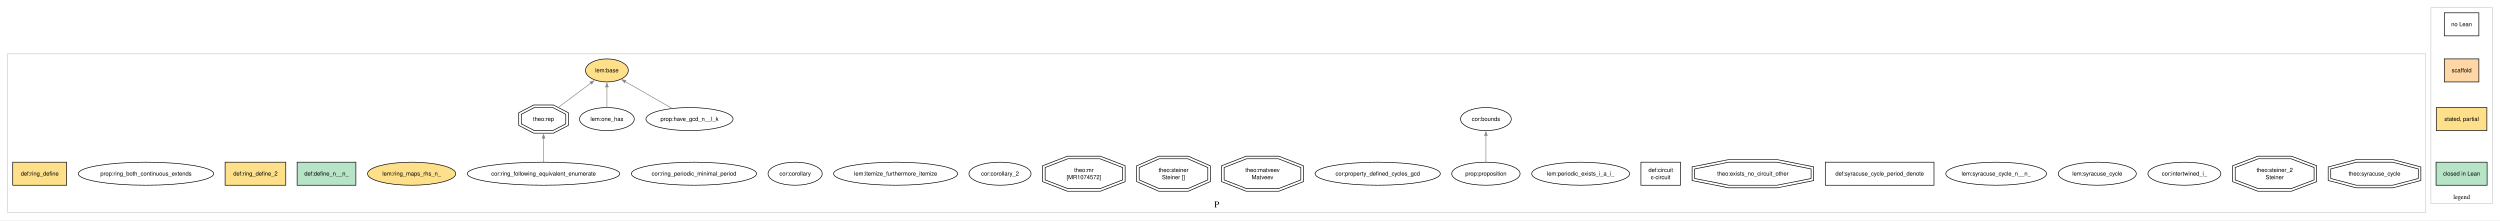
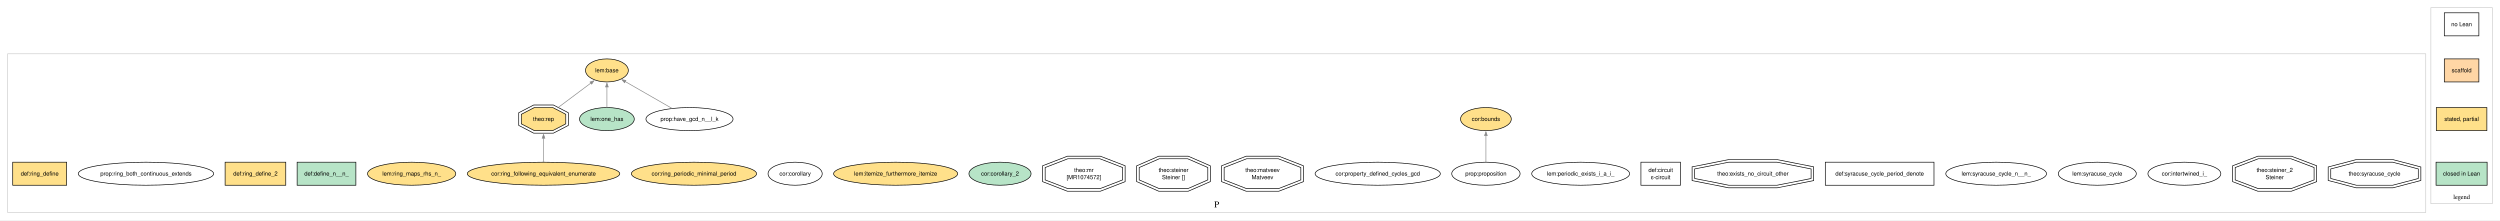
<svg xmlns="http://www.w3.org/2000/svg" width="3905pt" height="344pt" viewBox="0.00 0.00 3905.00 344.00">
  <g id="graph0" class="graph" transform="scale(1 1) rotate(0) translate(4 339.94)">
    <polygon fill="white" stroke="none" points="-4,4 -4,-339.94 3901,-339.94 3901,4 -4,4" />
    <g id="clust1" class="cluster">
      <polygon fill="none" stroke="#cccccc" points="8,-8 8,-255.94 3785,-255.94 3785,-8 8,-8" />
      <text xml:space="preserve" text-anchor="middle" x="1896.5" y="-15.95" font-family="Times,serif" font-size="14.00">P</text>
    </g>
    <g id="clust2" class="cluster">
      <polygon fill="none" stroke="#cccccc" points="3793,-21.84 3793,-327.94 3889,-327.94 3889,-21.84 3793,-21.84" />
      <text xml:space="preserve" text-anchor="middle" x="3841" y="-29.09" font-family="Times,serif" font-size="10.00">legend</text>
    </g>
    <g id="node1" class="node">
      <polygon fill="#ffe08a" stroke="black" points="100.12,-86.59 15.88,-86.59 15.88,-50.59 100.12,-50.59 100.12,-86.59" />
      <text xml:space="preserve" text-anchor="middle" x="58" y="-65.67" font-family="Helvetica,sans-Serif" font-size="9.00">def:ring_define</text>
    </g>
    <g id="node2" class="node">
      <ellipse fill="#ffffff" stroke="black" cx="224" cy="-68.59" rx="105.77" ry="18" />
      <text xml:space="preserve" text-anchor="middle" x="224" y="-65.67" font-family="Helvetica,sans-Serif" font-size="9.00">prop:ring_both_continuous_extends</text>
    </g>
    <g id="node3" class="node">
      <polygon fill="#ffe08a" stroke="black" points="442.38,-86.59 347.62,-86.59 347.62,-50.59 442.38,-50.59 442.38,-86.59" />
      <text xml:space="preserve" text-anchor="middle" x="395" y="-65.67" font-family="Helvetica,sans-Serif" font-size="9.00">def:ring_define_2</text>
    </g>
    <g id="node4" class="node">
      <ellipse fill="#ffe08a" stroke="black" cx="944" cy="-229.94" rx="33.43" ry="18" />
      <text xml:space="preserve" text-anchor="middle" x="944" y="-227.01" font-family="Helvetica,sans-Serif" font-size="9.00">lem:base</text>
    </g>
    <g id="node5" class="node">
      <polygon fill="#b7e4c7" stroke="black" points="551.88,-86.59 460.12,-86.59 460.12,-50.59 551.88,-50.59 551.88,-86.59" />
      <text xml:space="preserve" text-anchor="middle" x="506" y="-65.67" font-family="Helvetica,sans-Serif" font-size="9.00">def:define_n__n_</text>
    </g>
    <g id="node6" class="node">
      <ellipse fill="#ffe08a" stroke="black" cx="639" cy="-68.59" rx="68.93" ry="18" />
      <text xml:space="preserve" text-anchor="middle" x="639" y="-65.67" font-family="Helvetica,sans-Serif" font-size="9.00">lem:ring_maps_rhs_n_</text>
    </g>
    <g id="node7" class="node">
-       <polygon fill="#ffffff" stroke="black" points="879.74,-146.48 879.74,-161.39 859.39,-171.94 830.61,-171.94 810.26,-161.39 810.26,-146.48 830.61,-135.94 859.39,-135.94 879.74,-146.48" />
+       <polygon fill="#ffe08a" stroke="black" points="879.74,-146.48 879.74,-161.39 859.39,-171.94 830.61,-171.94 810.26,-161.39 810.26,-146.48 830.61,-135.94 859.39,-135.94 879.74,-146.48" />
      <polygon fill="none" stroke="black" points="883.74,-144.05 883.74,-163.83 860.37,-175.94 829.63,-175.94 806.26,-163.83 806.26,-144.05 829.63,-131.94 860.37,-131.94 883.74,-144.05" />
      <text xml:space="preserve" text-anchor="middle" x="845" y="-151.01" font-family="Helvetica,sans-Serif" font-size="9.00">theo:rep</text>
    </g>
    <g id="edge1" class="edge">
      <path fill="none" stroke="#888888" d="M868.21,-172.29C883.45,-183.68 903.37,-198.57 918.96,-210.22" />
      <polygon fill="#888888" stroke="#888888" points="917.64,-211.86 923.71,-213.77 920.16,-208.5 917.64,-211.86" />
    </g>
    <g id="node8" class="node">
-       <ellipse fill="#ffffff" stroke="black" cx="845" cy="-68.59" rx="119.08" ry="18" />
+       <ellipse fill="#ffe08a" stroke="black" cx="845" cy="-68.59" rx="119.08" ry="18" />
      <text xml:space="preserve" text-anchor="middle" x="845" y="-65.67" font-family="Helvetica,sans-Serif" font-size="9.00">cor:ring_following_equivalent_enumerate</text>
    </g>
    <g id="edge2" class="edge">
      <path fill="none" stroke="#888888" d="M845,-86.86C845,-97.6 845,-111.68 845,-124.08" />
      <polygon fill="#888888" stroke="#888888" points="842.9,-124.03 845,-130.03 847.1,-124.03 842.9,-124.03" />
    </g>
    <g id="node9" class="node">
-       <ellipse fill="#ffffff" stroke="black" cx="1080" cy="-68.59" rx="97.78" ry="18" />
+       <ellipse fill="#ffe08a" stroke="black" cx="1080" cy="-68.59" rx="97.78" ry="18" />
      <text xml:space="preserve" text-anchor="middle" x="1080" y="-65.67" font-family="Helvetica,sans-Serif" font-size="9.00">cor:ring_periodic_minimal_period</text>
    </g>
    <g id="node10" class="node">
      <ellipse fill="#ffffff" stroke="black" cx="1238" cy="-68.59" rx="42.31" ry="18" />
      <text xml:space="preserve" text-anchor="middle" x="1238" y="-65.67" font-family="Helvetica,sans-Serif" font-size="9.00">cor:corollary</text>
    </g>
    <g id="node11" class="node">
-       <ellipse fill="#ffffff" stroke="black" cx="944" cy="-153.94" rx="42.75" ry="18" />
+       <ellipse fill="#b7e4c7" stroke="black" cx="944" cy="-153.94" rx="42.75" ry="18" />
      <text xml:space="preserve" text-anchor="middle" x="944" y="-151.01" font-family="Helvetica,sans-Serif" font-size="9.00">lem:one_has</text>
    </g>
    <g id="edge3" class="edge">
      <path fill="none" stroke="#888888" d="M944,-172.1C944,-181.65 944,-193.71 944,-204.25" />
      <polygon fill="#888888" stroke="#888888" points="941.9,-204.1 944,-210.1 946.1,-204.1 941.9,-204.1" />
    </g>
    <g id="node12" class="node">
-       <ellipse fill="#ffffff" stroke="black" cx="1395" cy="-68.59" rx="96.89" ry="18" />
+       <ellipse fill="#ffe08a" stroke="black" cx="1395" cy="-68.59" rx="96.89" ry="18" />
      <text xml:space="preserve" text-anchor="middle" x="1395" y="-65.67" font-family="Helvetica,sans-Serif" font-size="9.00">lem:itemize_furthermore_itemize</text>
    </g>
    <g id="node13" class="node">
-       <ellipse fill="#ffffff" stroke="black" cx="1558" cy="-68.59" rx="48.52" ry="18" />
+       <ellipse fill="#b7e4c7" stroke="black" cx="1558" cy="-68.59" rx="48.52" ry="18" />
      <text xml:space="preserve" text-anchor="middle" x="1558" y="-65.67" font-family="Helvetica,sans-Serif" font-size="9.00">cor:corollary_2</text>
    </g>
    <g id="node14" class="node">
-       <ellipse fill="#ffffff" stroke="black" cx="2317" cy="-153.94" rx="39.64" ry="18" />
+       <ellipse fill="#ffe08a" stroke="black" cx="2317" cy="-153.94" rx="39.64" ry="18" />
      <text xml:space="preserve" text-anchor="middle" x="2317" y="-151.01" font-family="Helvetica,sans-Serif" font-size="9.00">cor:bounds</text>
    </g>
    <g id="node15" class="node">
      <polygon fill="#ffffff" stroke="black" points="1749.46,-58.92 1749.46,-78.26 1714.05,-91.94 1663.95,-91.94 1628.54,-78.26 1628.54,-58.92 1663.95,-45.25 1714.05,-45.25 1749.46,-58.92" />
      <polygon fill="none" stroke="black" points="1753.46,-56.18 1753.46,-81.01 1714.79,-95.94 1663.21,-95.94 1624.54,-81.01 1624.54,-56.18 1663.21,-41.25 1714.79,-41.25 1753.46,-56.18" />
      <text xml:space="preserve" text-anchor="middle" x="1689" y="-71.29" font-family="Helvetica,sans-Serif" font-size="9.00">theo:mr</text>
      <text xml:space="preserve" text-anchor="middle" x="1689" y="-60.04" font-family="Helvetica,sans-Serif" font-size="9.00">[MR1074572]</text>
    </g>
    <g id="node16" class="node">
      <polygon fill="#ffffff" stroke="black" points="1882.58,-58.92 1882.58,-78.26 1851.19,-91.94 1806.81,-91.94 1775.42,-78.26 1775.42,-58.92 1806.81,-45.25 1851.19,-45.25 1882.58,-58.92" />
      <polygon fill="none" stroke="black" points="1886.58,-56.3 1886.58,-80.88 1852.03,-95.94 1805.97,-95.94 1771.42,-80.88 1771.42,-56.3 1805.97,-41.25 1852.03,-41.25 1886.58,-56.3" />
      <text xml:space="preserve" text-anchor="middle" x="1829" y="-71.29" font-family="Helvetica,sans-Serif" font-size="9.00">theo:steiner</text>
      <text xml:space="preserve" text-anchor="middle" x="1829" y="-60.04" font-family="Helvetica,sans-Serif" font-size="9.00">Steiner []</text>
    </g>
    <g id="node17" class="node">
      <polygon fill="#ffffff" stroke="black" points="2027.89,-58.92 2027.89,-78.26 1992.81,-91.94 1943.19,-91.94 1908.11,-78.26 1908.11,-58.92 1943.19,-45.25 1992.81,-45.25 2027.89,-58.92" />
      <polygon fill="none" stroke="black" points="2031.89,-56.19 2031.89,-81 1993.56,-95.94 1942.44,-95.94 1904.11,-81 1904.11,-56.19 1942.44,-41.25 1993.56,-41.25 2031.89,-56.19" />
      <text xml:space="preserve" text-anchor="middle" x="1968" y="-71.29" font-family="Helvetica,sans-Serif" font-size="9.00">theo:matveev</text>
      <text xml:space="preserve" text-anchor="middle" x="1968" y="-60.04" font-family="Helvetica,sans-Serif" font-size="9.00">Matveev</text>
    </g>
    <g id="node18" class="node">
      <ellipse fill="#ffffff" stroke="black" cx="2148" cy="-68.59" rx="97.78" ry="18" />
      <text xml:space="preserve" text-anchor="middle" x="2148" y="-65.67" font-family="Helvetica,sans-Serif" font-size="9.00">cor:property_defined_cycles_gcd</text>
    </g>
    <g id="node19" class="node">
      <ellipse fill="#ffffff" stroke="black" cx="1073" cy="-153.94" rx="68.05" ry="18" />
      <text xml:space="preserve" text-anchor="middle" x="1073" y="-151.01" font-family="Helvetica,sans-Serif" font-size="9.00">prop:have_gcd_n__l_k</text>
    </g>
    <g id="edge4" class="edge">
      <path fill="none" stroke="#888888" d="M1045.33,-170.81C1023.86,-183.13 994.2,-200.14 972.52,-212.58" />
      <polygon fill="#888888" stroke="#888888" points="971.54,-210.72 967.38,-215.53 973.63,-214.36 971.54,-210.72" />
    </g>
    <g id="node20" class="node">
      <ellipse fill="#ffffff" stroke="black" cx="2317" cy="-68.59" rx="53.4" ry="18" />
      <text xml:space="preserve" text-anchor="middle" x="2317" y="-65.67" font-family="Helvetica,sans-Serif" font-size="9.00">prop:proposition</text>
    </g>
    <g id="edge5" class="edge">
      <path fill="none" stroke="#888888" d="M2317,-86.86C2317,-98.82 2317,-114.92 2317,-128.23" />
      <polygon fill="#888888" stroke="#888888" points="2314.9,-128.18 2317,-134.18 2319.1,-128.18 2314.9,-128.18" />
    </g>
    <g id="node21" class="node">
      <ellipse fill="#ffffff" stroke="black" cx="2465" cy="-68.59" rx="76.48" ry="18" />
      <text xml:space="preserve" text-anchor="middle" x="2465" y="-65.67" font-family="Helvetica,sans-Serif" font-size="9.00">lem:periodic_exists_i_a_i_</text>
    </g>
    <g id="node22" class="node">
      <polygon fill="#ffffff" stroke="black" points="2620.88,-86.59 2559.12,-86.59 2559.12,-50.59 2620.88,-50.59 2620.88,-86.59" />
      <text xml:space="preserve" text-anchor="middle" x="2590" y="-71.29" font-family="Helvetica,sans-Serif" font-size="9.00">def:circuit</text>
      <text xml:space="preserve" text-anchor="middle" x="2590" y="-60.04" font-family="Helvetica,sans-Serif" font-size="9.00">ε-circuit</text>
    </g>
    <g id="node23" class="node">
      <polygon fill="#ffffff" stroke="black" points="2824.94,-61.14 2824.94,-76.05 2771.67,-86.59 2696.33,-86.59 2643.06,-76.05 2643.06,-61.14 2696.33,-50.59 2771.67,-50.59 2824.94,-61.14" />
      <polygon fill="none" stroke="black" points="2828.94,-57.85 2828.94,-79.34 2772.06,-90.59 2695.94,-90.59 2639.06,-79.34 2639.06,-57.85 2695.94,-46.59 2772.06,-46.59 2828.94,-57.85" />
      <text xml:space="preserve" text-anchor="middle" x="2734" y="-65.67" font-family="Helvetica,sans-Serif" font-size="9.00">theo:exists_no_circuit_other</text>
    </g>
    <g id="node24" class="node">
      <polygon fill="#ffffff" stroke="black" points="3016.88,-86.59 2847.12,-86.59 2847.12,-50.59 3016.88,-50.59 3016.88,-86.59" />
      <text xml:space="preserve" text-anchor="middle" x="2932" y="-65.67" font-family="Helvetica,sans-Serif" font-size="9.00">def:syracuse_cycle_period_denote</text>
    </g>
    <g id="node25" class="node">
      <ellipse fill="#ffffff" stroke="black" cx="3114" cy="-68.59" rx="78.7" ry="18" />
      <text xml:space="preserve" text-anchor="middle" x="3114" y="-65.67" font-family="Helvetica,sans-Serif" font-size="9.00">lem:syracuse_cycle_n__n_</text>
    </g>
    <g id="node26" class="node">
      <ellipse fill="#ffffff" stroke="black" cx="3272" cy="-68.59" rx="60.94" ry="18" />
      <text xml:space="preserve" text-anchor="middle" x="3272" y="-65.67" font-family="Helvetica,sans-Serif" font-size="9.00">lem:syracuse_cycle</text>
    </g>
    <g id="node27" class="node">
      <ellipse fill="#ffffff" stroke="black" cx="3408" cy="-68.59" rx="56.95" ry="18" />
      <text xml:space="preserve" text-anchor="middle" x="3408" y="-65.67" font-family="Helvetica,sans-Serif" font-size="9.00">cor:intertwined_i_</text>
    </g>
    <g id="node28" class="node">
      <polygon fill="#ffffff" stroke="black" points="3610.61,-58.92 3610.61,-78.26 3574.52,-91.94 3523.48,-91.94 3487.39,-78.26 3487.39,-58.92 3523.48,-45.25 3574.52,-45.25 3610.61,-58.92" />
      <polygon fill="none" stroke="black" points="3614.61,-56.16 3614.61,-81.02 3575.25,-95.94 3522.75,-95.94 3483.39,-81.02 3483.39,-56.16 3522.75,-41.25 3575.25,-41.25 3614.61,-56.16" />
      <text xml:space="preserve" text-anchor="middle" x="3549" y="-71.29" font-family="Helvetica,sans-Serif" font-size="9.00">theo:steiner_2</text>
      <text xml:space="preserve" text-anchor="middle" x="3549" y="-60.04" font-family="Helvetica,sans-Serif" font-size="9.00">Steiner</text>
    </g>
    <g id="node29" class="node">
      <polygon fill="#ffffff" stroke="black" points="3773.37,-61.14 3773.37,-76.05 3733.32,-86.59 3676.68,-86.59 3636.63,-76.05 3636.63,-61.14 3676.68,-50.59 3733.32,-50.59 3773.37,-61.14" />
      <polygon fill="none" stroke="black" points="3777.37,-58.05 3777.37,-79.13 3733.84,-90.59 3676.16,-90.59 3632.63,-79.13 3632.63,-58.05 3676.16,-46.59 3733.84,-46.59 3777.37,-58.05" />
      <text xml:space="preserve" text-anchor="middle" x="3705" y="-65.67" font-family="Helvetica,sans-Serif" font-size="9.00">theo:syracuse_cycle</text>
    </g>
    <g id="node30" class="node">
      <polygon fill="#b7e4c7" stroke="black" points="3880.88,-86.59 3801.12,-86.59 3801.12,-50.59 3880.88,-50.59 3880.88,-86.59" />
      <text xml:space="preserve" text-anchor="middle" x="3841" y="-65.67" font-family="Helvetica,sans-Serif" font-size="9.00">closed in Lean</text>
    </g>
    <g id="node31" class="node">
      <polygon fill="#ffe08a" stroke="black" points="3880.5,-171.94 3801.5,-171.94 3801.5,-135.94 3880.5,-135.94 3880.5,-171.94" />
      <text xml:space="preserve" text-anchor="middle" x="3841" y="-151.01" font-family="Helvetica,sans-Serif" font-size="9.00">stated, partial</text>
    </g>
    <g id="node32" class="node">
      <polygon fill="#ffd6a5" stroke="black" points="3868,-247.94 3814,-247.94 3814,-211.94 3868,-211.94 3868,-247.94" />
      <text xml:space="preserve" text-anchor="middle" x="3841" y="-227.01" font-family="Helvetica,sans-Serif" font-size="9.00">scaffold</text>
    </g>
    <g id="node33" class="node">
      <polygon fill="#ffffff" stroke="black" points="3868,-319.94 3814,-319.94 3814,-283.94 3868,-283.94 3868,-319.94" />
      <text xml:space="preserve" text-anchor="middle" x="3841" y="-299.01" font-family="Helvetica,sans-Serif" font-size="9.00">no Lean</text>
    </g>
  </g>
</svg>
